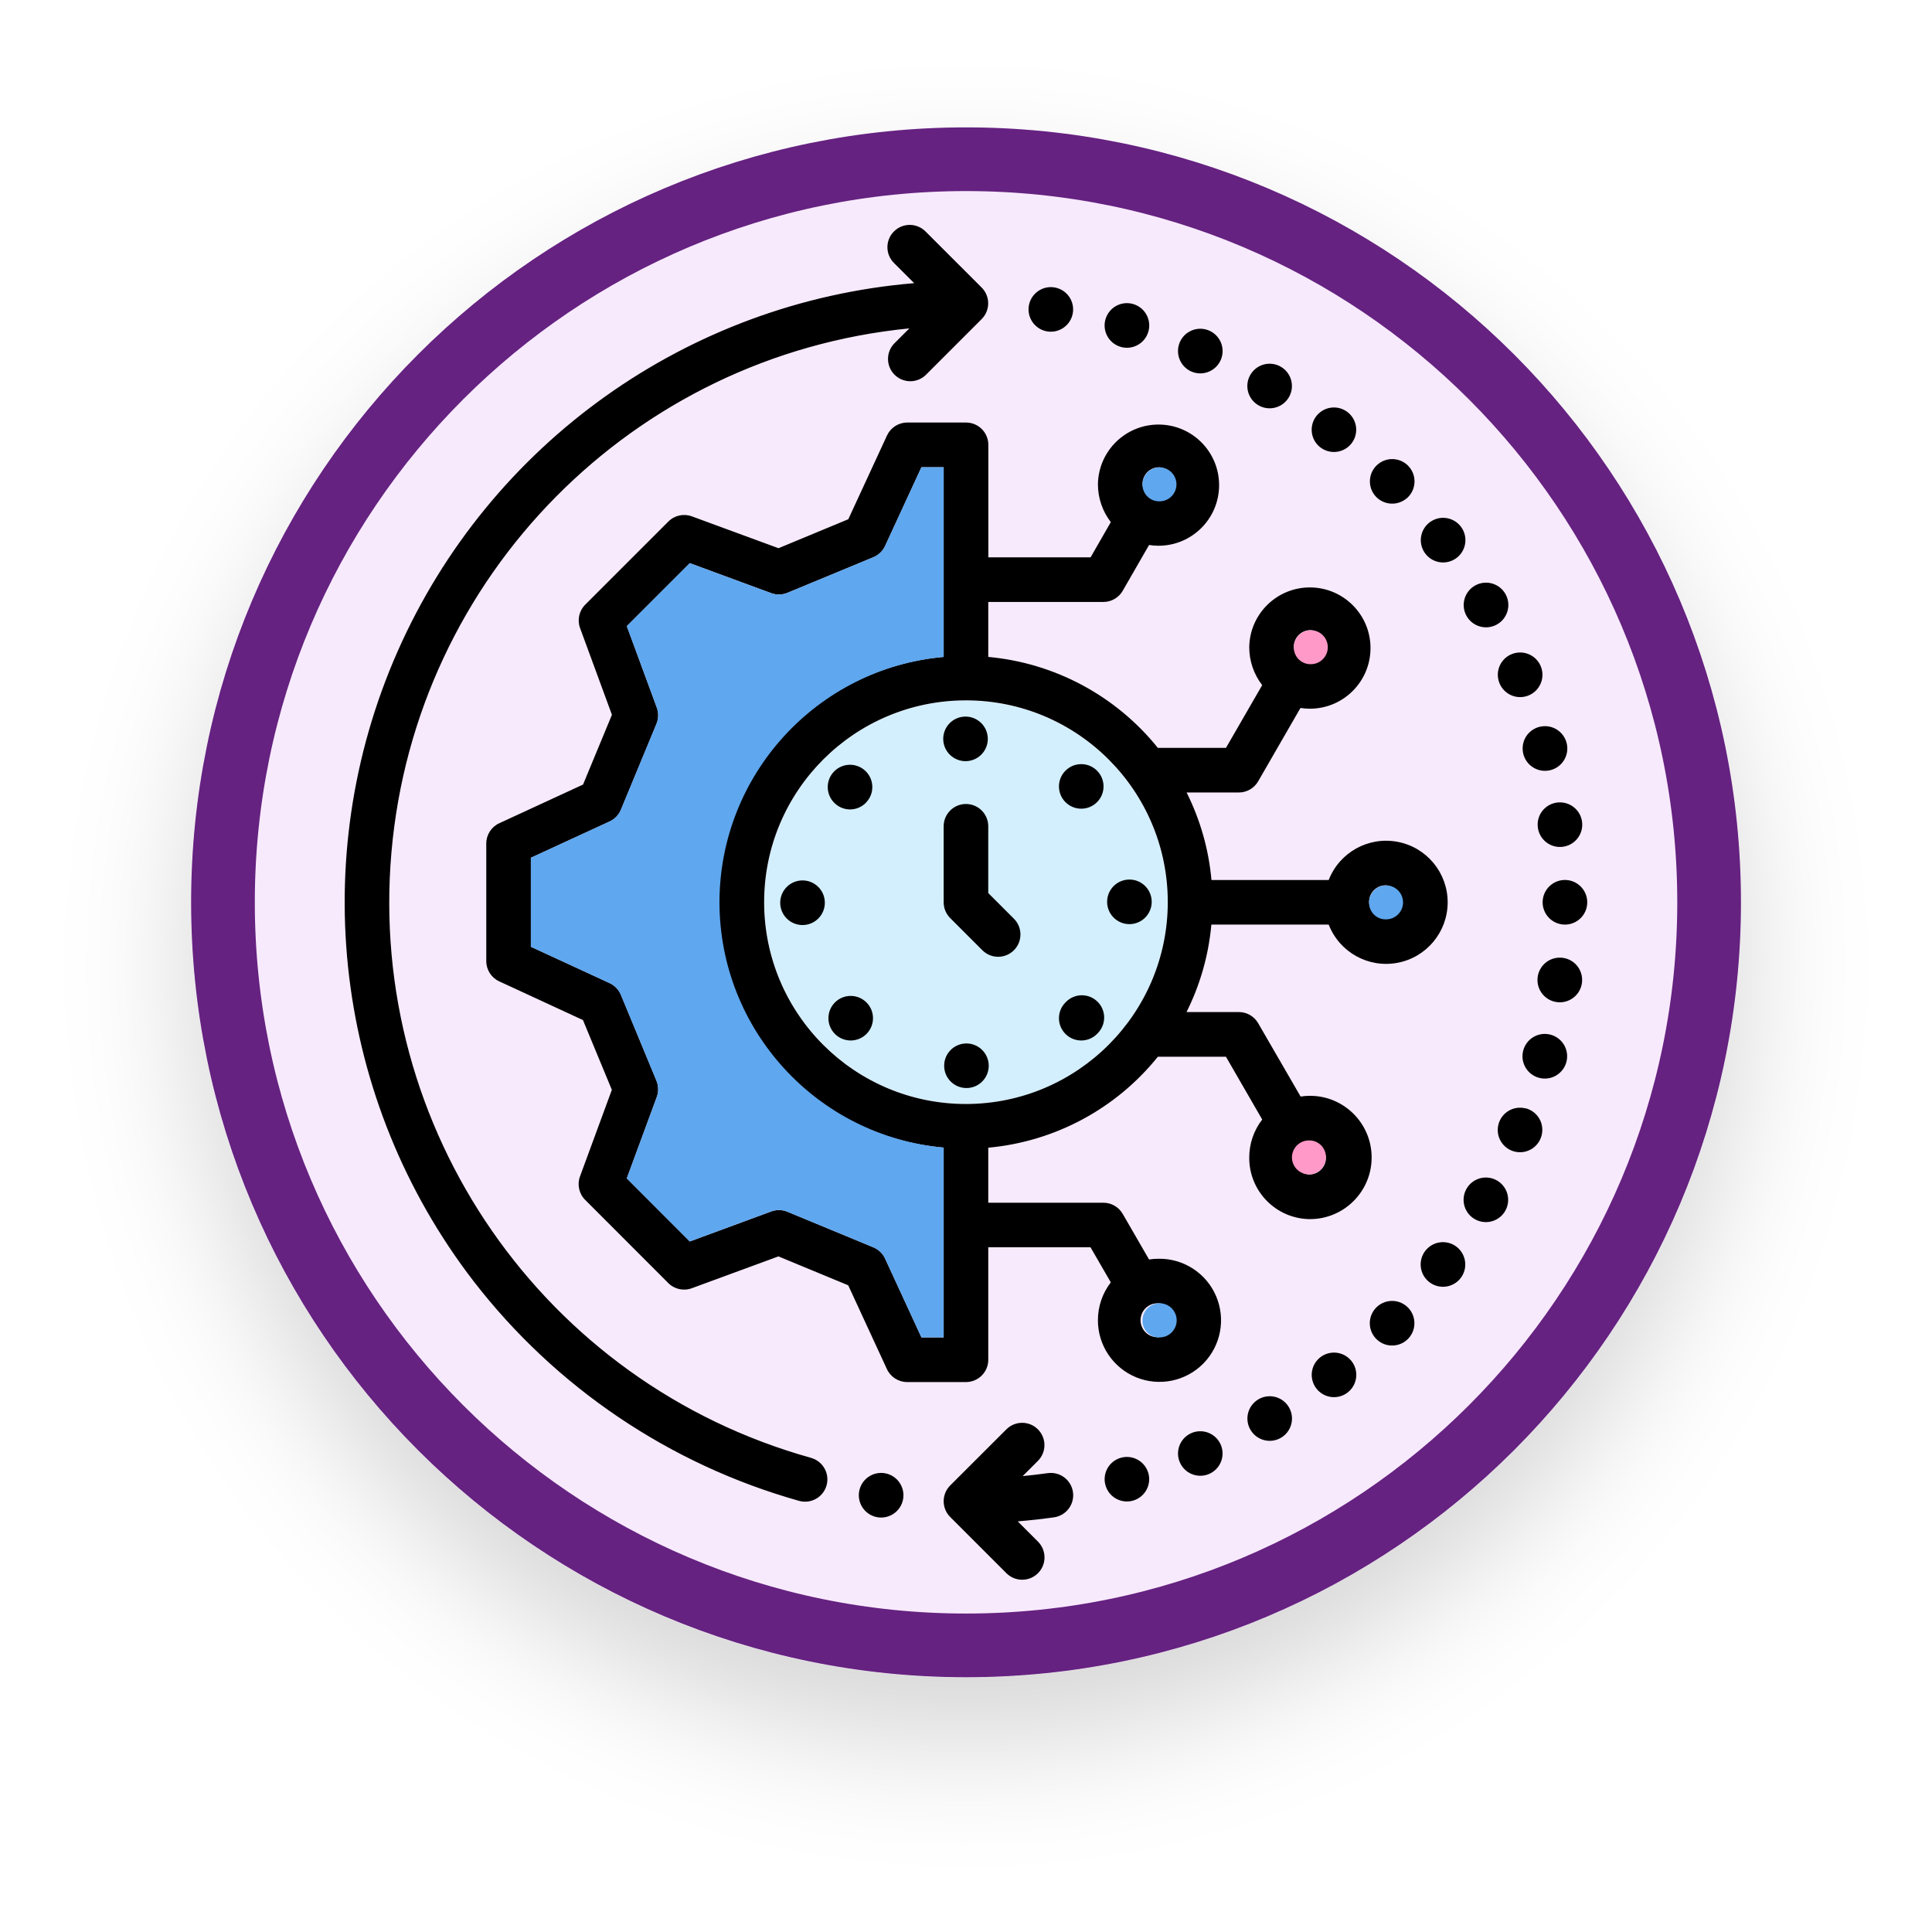
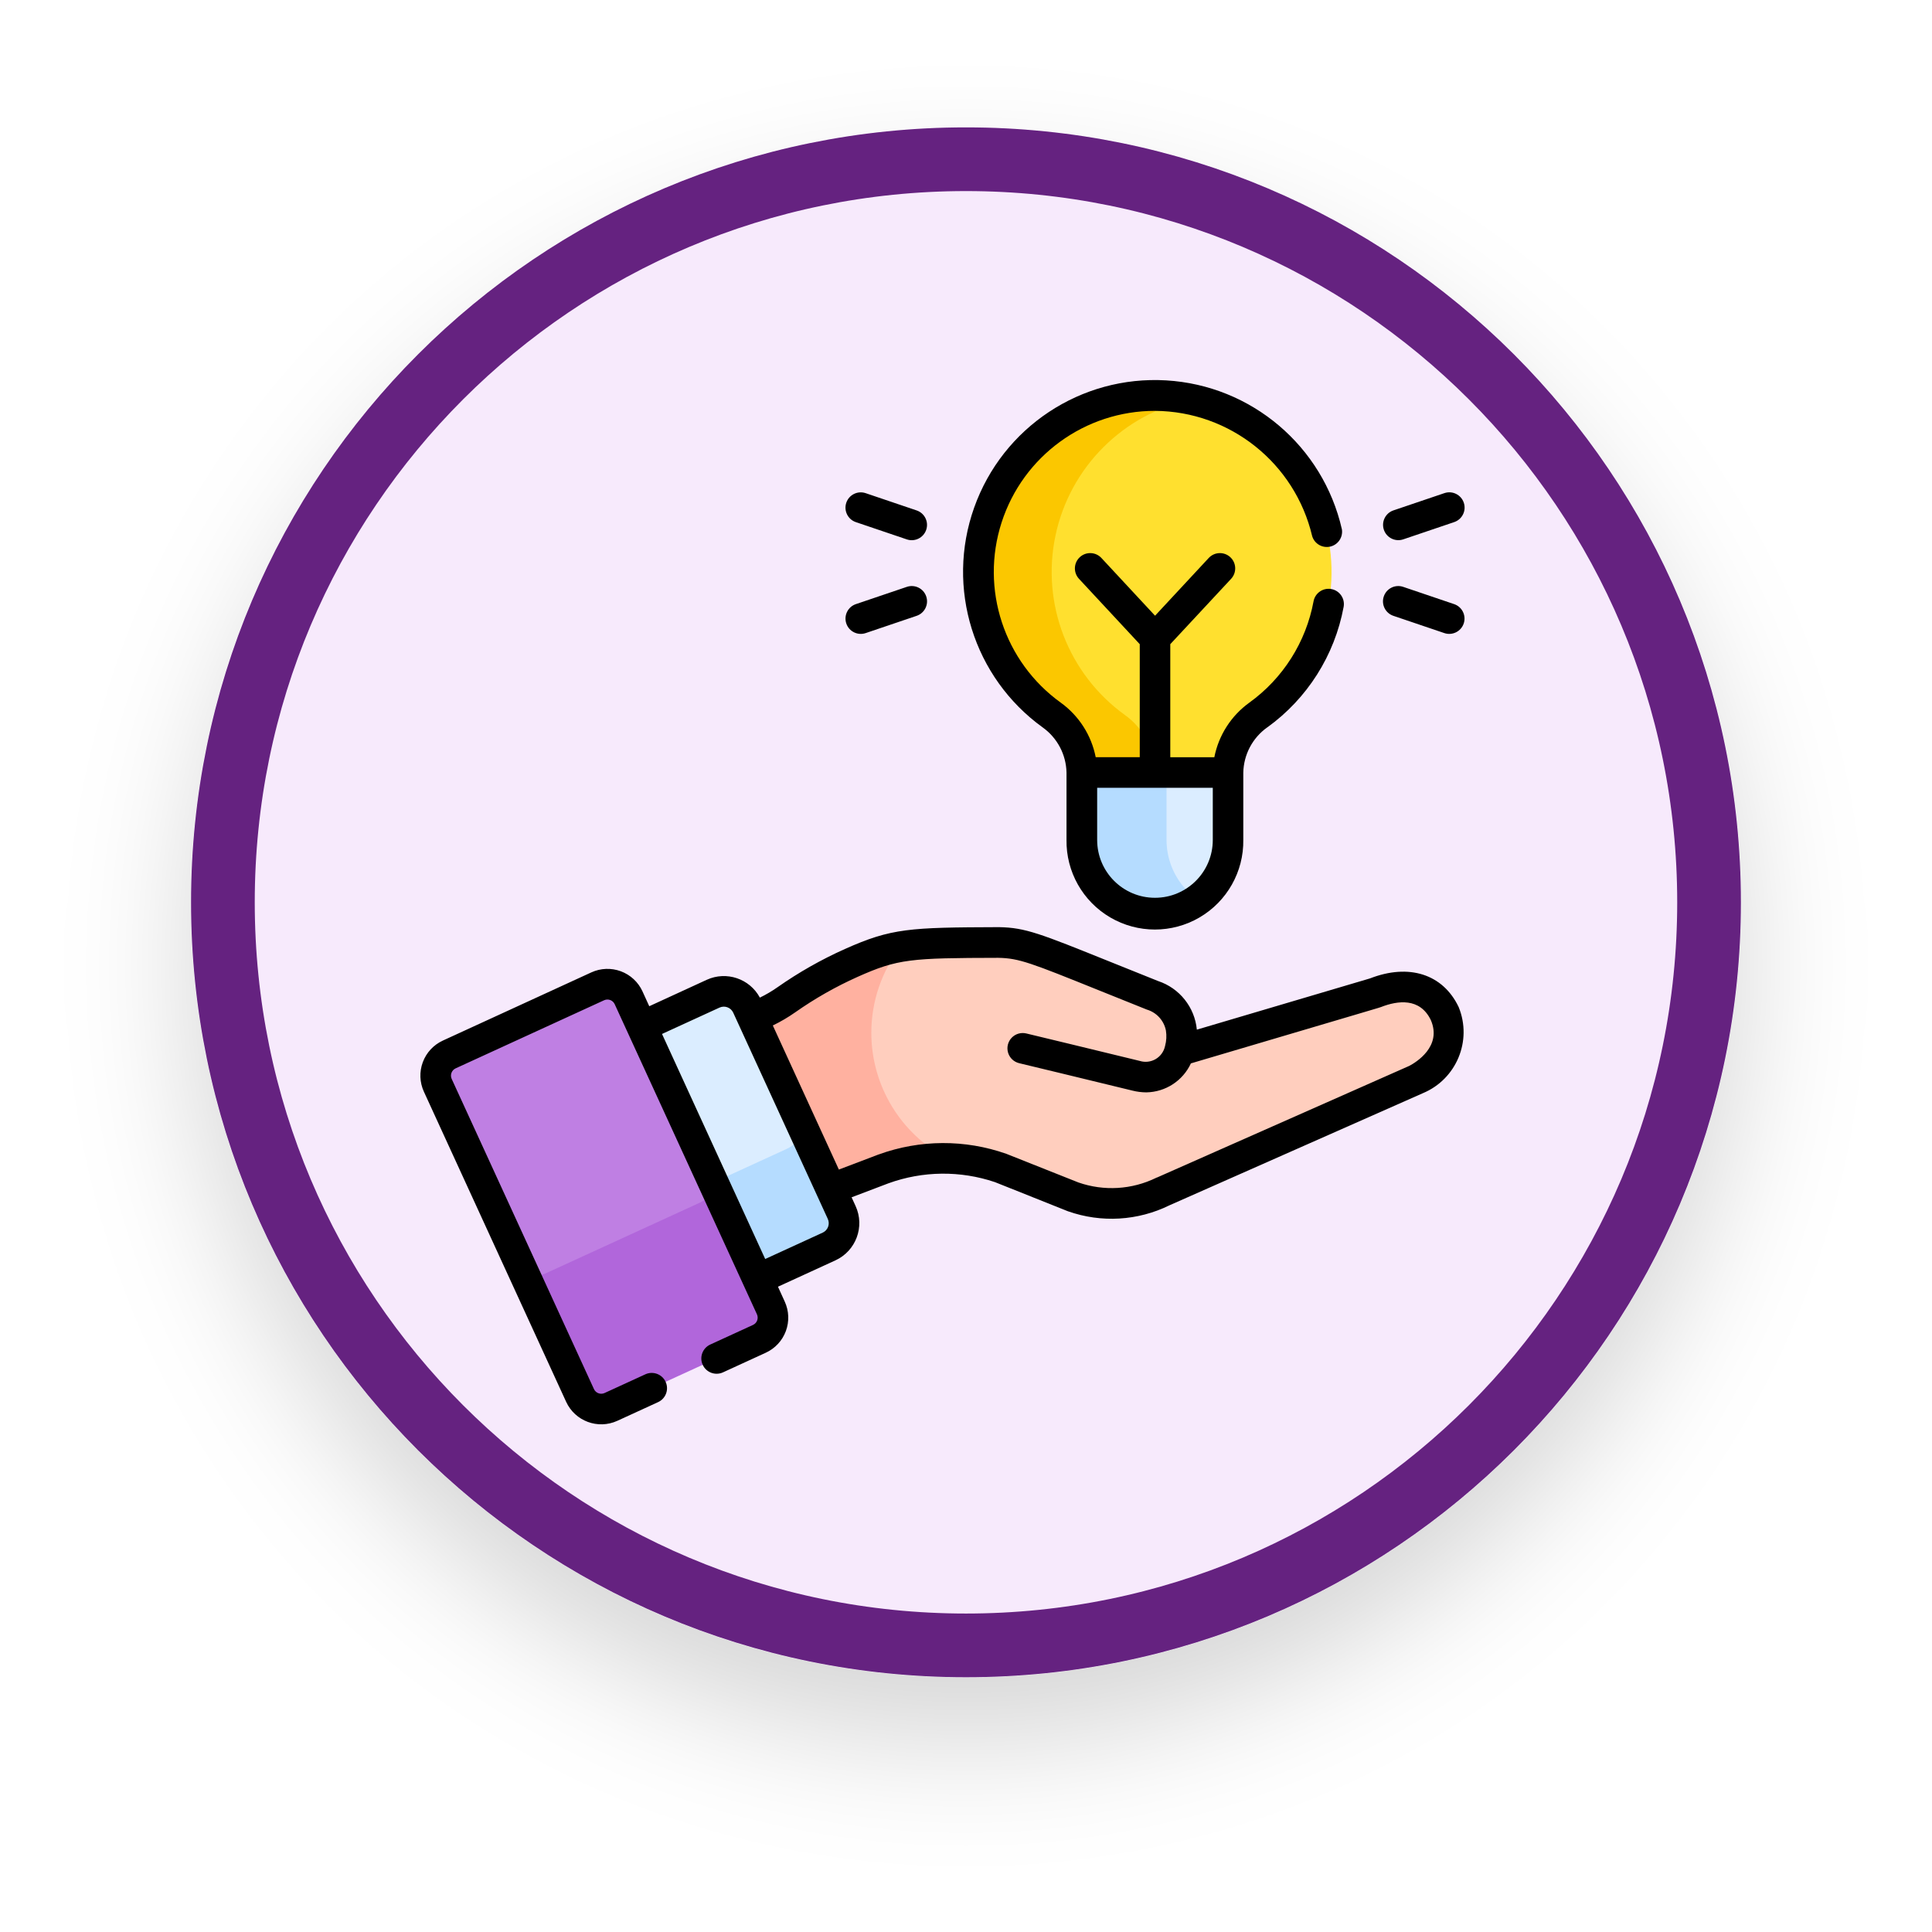
<svg xmlns="http://www.w3.org/2000/svg" width="91" height="91" viewBox="0 0 91 91">
  <defs>
    <filter id="Ellipse_11513" x="0" y="0" width="91" height="91" filterUnits="userSpaceOnUse">
      <feOffset dy="3" input="SourceAlpha" />
      <feGaussianBlur stdDeviation="3" result="blur" />
      <feFlood flood-opacity="0.161" />
      <feComposite operator="in" in2="blur" />
      <feComposite in="SourceGraphic" />
    </filter>
  </defs>
-   <g id="Group_1144320" data-name="Group 1144320" transform="translate(-912 -725)">
-     <g id="Group_1143813" data-name="Group 1143813" transform="translate(0 -199)">
-       <g id="Group_1143702" data-name="Group 1143702" transform="translate(920.972 930)">
-         <g id="Group_1143465" data-name="Group 1143465">
-           <g transform="matrix(1, 0, 0, 1, -8.97, -6)" filter="url(#Ellipse_11513)">
-             <g id="Ellipse_11513-2" data-name="Ellipse 11513" transform="translate(9 6)" fill="#f7eafc" stroke="#652180" stroke-width="3">
-               <circle cx="36.5" cy="36.5" r="36.5" stroke="none" />
-               <circle cx="36.5" cy="36.5" r="35" fill="none" />
+   <g id="Group_1146652" data-name="Group 1146652" transform="translate(-597 -661)">
+     <g id="Group_1145615" data-name="Group 1145615">
+       <g id="Group_1144318" data-name="Group 1144318" transform="translate(0 -64)">
+         <g id="Group_1143812" data-name="Group 1143812" transform="translate(0 -199)">
+           <g id="Group_1143703" data-name="Group 1143703" transform="translate(605.919 930)">
+             <g id="Group_1143465" data-name="Group 1143465">
+               <g transform="matrix(1, 0, 0, 1, -8.92, -6)" filter="url(#Ellipse_11513)">
+                 <g id="Ellipse_11513-2" data-name="Ellipse 11513" transform="translate(9 6)" fill="#f7eafc" stroke="#652180" stroke-width="3">
+                   <circle cx="36.5" cy="36.5" r="36.5" stroke="none" />
+                   <circle cx="36.5" cy="36.5" r="35" fill="none" />
+                 </g>
+               </g>
            </g>
          </g>
        </g>
      </g>
-     </g>
-     <g id="future-technology_12444074" transform="translate(895.091 722.593)">
-       <path id="Path_978935" data-name="Path 978935" d="M193.1,183.607a9.5,9.5,0,1,0,9.506,9.506A9.516,9.516,0,0,0,193.1,183.607Z" transform="translate(-130.695 -148.205)" fill="#d3effd" />
-       <path id="Path_978936" data-name="Path 978936" d="M59.422,73.125a1.051,1.051,0,1,1-.718-1.3A1.054,1.054,0,0,1,59.422,73.125Zm6.689-55.136a1.05,1.05,0,1,0-.715-1.3,1.052,1.052,0,0,0,.715,1.3Zm-11,53.085a27.165,27.165,0,0,1,4.63-53.2l-.722.722A1.05,1.05,0,0,0,60.5,20.083l2.646-2.646a1.05,1.05,0,0,0,0-1.486L60.5,13.307a1.05,1.05,0,1,0-1.484,1.487l.952.95a29.265,29.265,0,0,0-20.752,47.01A29.45,29.45,0,0,0,54.548,73.1a1.05,1.05,0,0,0,.563-2.024Zm11.146.72c-.391.056-.784.1-1.179.14l.718-.717a1.05,1.05,0,0,0-1.485-1.486l-2.646,2.643a1.051,1.051,0,0,0,0,1.486l2.646,2.646A1.05,1.05,0,0,0,65.8,75.021l-.955-.955q.86-.071,1.712-.191a1.05,1.05,0,0,0-.3-2.08Zm-2.8-27.322V41.326a1.05,1.05,0,1,0-2.1,0v3.581a1.051,1.051,0,0,0,.308.743l1.515,1.515a1.05,1.05,0,1,0,1.486-1.485l-1.207-1.207ZM78.606,59.83a2.884,2.884,0,0,1-2.856-2.9,2.92,2.92,0,0,1,.611-1.792l-1.708-2.957H71.446a11.6,11.6,0,0,1-7.988,4.284v2.592H68.88a1.051,1.051,0,0,1,.91.525l1.241,2.149a2.8,2.8,0,0,1,.443-.035,2.9,2.9,0,1,1-2.852,2.9,2.922,2.922,0,0,1,.607-1.788l-.956-1.654H63.458v5.3a1.05,1.05,0,0,1-1.05,1.05H59.638a1.051,1.051,0,0,1-.954-.61l-1.823-3.948-3.287-1.361-4.081,1.5a1.05,1.05,0,0,1-1.106-.243l-3.916-3.919a1.05,1.05,0,0,1-.243-1.106l1.5-4.077-1.361-3.287L40.423,48.63a1.05,1.05,0,0,1-.61-.954V42.138a1.05,1.05,0,0,1,.61-.954l3.948-1.823,1.361-3.287-1.5-4.081a1.05,1.05,0,0,1,.243-1.106l3.916-3.916a1.05,1.05,0,0,1,1.106-.243l4.081,1.5,3.287-1.364,1.823-3.945a1.05,1.05,0,0,1,.954-.61h2.769a1.05,1.05,0,0,1,1.05,1.05v5.3h4.816L69.23,27a2.922,2.922,0,0,1-.607-1.788,2.854,2.854,0,1,1,2.852,2.9,2.819,2.819,0,0,1-.443-.035L69.79,30.235a1.05,1.05,0,0,1-.91.525H63.458v2.589a11.6,11.6,0,0,1,7.987,4.284h3.209l1.706-2.955a2.92,2.92,0,0,1-.61-1.79,2.856,2.856,0,1,1,2.856,2.9,2.8,2.8,0,0,1-.443-.035L76.17,39.209a1.05,1.05,0,0,1-.91.525H72.8a11.516,11.516,0,0,1,1.171,4.123h5.522a2.9,2.9,0,1,1,0,2.1H73.966a11.51,11.51,0,0,1-1.17,4.119H75.26a1.05,1.05,0,0,1,.91.525l2,3.455a2.81,2.81,0,0,1,.441-.035,2.9,2.9,0,0,1,0,5.808Zm-.755-26.942a.756.756,0,1,0,.755-.8A.781.781,0,0,0,77.851,32.888Zm-7.128-7.671a.755.755,0,1,0,.751-.8A.779.779,0,0,0,70.724,25.217Zm.751,38.577a.8.8,0,1,0,.755.8A.779.779,0,0,0,71.475,63.794Zm9.92-18.887a.755.755,0,1,0,.755-.8A.781.781,0,0,0,81.395,44.907ZM61.357,65.4V56.462a11.6,11.6,0,0,1,0-23.113V24.414H60.31L58.6,28.122a1.05,1.05,0,0,1-.551.53L54,30.33a1.05,1.05,0,0,1-.766.015L49.4,28.933,46.433,31.9l1.413,3.836a1.051,1.051,0,0,1-.015.765l-1.675,4.046a1.051,1.051,0,0,1-.53.552L41.914,42.81V47l3.711,1.713a1.05,1.05,0,0,1,.53.552l1.675,4.046a1.049,1.049,0,0,1,.015.765l-1.413,3.833L49.4,60.881l3.836-1.413a1.049,1.049,0,0,1,.765.015l4.046,1.675a1.051,1.051,0,0,1,.552.53L60.31,65.4h1.047ZM71.913,44.907a9.506,9.506,0,1,0-9.506,9.5,9.516,9.516,0,0,0,9.506-9.5Zm7.448,12.019a.756.756,0,1,0-.755.8A.781.781,0,0,0,79.361,56.926ZM62.389,38.259a1.05,1.05,0,1,0-1.053-1.05A1.053,1.053,0,0,0,62.389,38.259Zm-4.7,1.962a1.05,1.05,0,1,0-1.485,0A1.045,1.045,0,0,0,57.692,40.221ZM54.71,43.876a1.051,1.051,0,1,0,1.05,1.05A1.051,1.051,0,0,0,54.71,43.876Zm1.526,5.747a1.05,1.05,0,1,0,1.485,0A1.051,1.051,0,0,0,56.236,49.623Zm6.194,1.932a1.05,1.05,0,1,0,1.05,1.05A1.052,1.052,0,0,0,62.43,51.555Zm4.694-1.962-.013.015-.016.015a1.05,1.05,0,0,0,1.485,1.485l.014-.016.015-.014a1.05,1.05,0,0,0-1.485-1.485Zm2.982-5.758a1.05,1.05,0,1,0,1.05,1.05A1.048,1.048,0,0,0,70.105,43.835Zm-1.526-3.644a1.05,1.05,0,1,0-1.485,0A1.051,1.051,0,0,0,68.579,40.191Zm22.188,3.674a1.051,1.051,0,1,0,.893,1.187,1.053,1.053,0,0,0-.893-1.187Zm-1.433-2.624A1.05,1.05,0,1,0,90.391,40.2a1.046,1.046,0,0,0-1.057,1.038Zm-.7-3.454a1.052,1.052,0,1,0,.916-1.169,1.048,1.048,0,0,0-.916,1.169Zm-1.143-3.335a1.051,1.051,0,1,0,.759-1.28,1.047,1.047,0,0,0-.759,1.28Zm-1.567-3.16a1.052,1.052,0,1,0,.588-1.366,1.054,1.054,0,0,0-.588,1.366Zm-.529-2.527a1.051,1.051,0,1,0-1.433-.406,1.05,1.05,0,0,0,1.433.406Zm-2.285-2.84a1.051,1.051,0,1,0-1.47-.216A1.051,1.051,0,0,0,83.107,25.924ZM80.471,23.4a1.049,1.049,0,1,0-1.485-.022,1.052,1.052,0,0,0,1.485.022ZM76.06,21.413a1.05,1.05,0,1,0-.171-1.478,1.048,1.048,0,0,0,.171,1.478ZM72.9,19.842a1.051,1.051,0,1,0-.357-1.44A1.056,1.056,0,0,0,72.9,19.842ZM69.569,18.7a1.051,1.051,0,1,0-.543-1.385A1.05,1.05,0,0,0,69.569,18.7Zm20.8,28.813a1.052,1.052,0,1,0,1.061,1.042,1.049,1.049,0,0,0-1.061-1.042Zm-.573,3.6a1.052,1.052,0,1,0,.92,1.173,1.053,1.053,0,0,0-.92-1.173Zm-1.035,3.5a1.049,1.049,0,1,0,.759,1.277A1.048,1.048,0,0,0,88.764,54.607Zm-1.478,3.331a1.05,1.05,0,1,0,.588,1.366,1.051,1.051,0,0,0-.588-1.366ZM85.392,61.05a1.051,1.051,0,1,0,.4,1.429,1.053,1.053,0,0,0-.4-1.429Zm-2.285,2.84a1.051,1.051,0,1,0,.216,1.47A1.051,1.051,0,0,0,83.107,63.89Zm-4.12,2.546a1.05,1.05,0,1,0,1.485-.026,1.052,1.052,0,0,0-1.485.026ZM76.061,68.4a1.05,1.05,0,1,0,1.474.168,1.049,1.049,0,0,0-1.474-.168ZM72.9,69.972a1.049,1.049,0,1,0,1.444.357A1.051,1.051,0,0,0,72.9,69.972Zm-3.331,1.146a1.049,1.049,0,1,0,1.381.543A1.05,1.05,0,0,0,69.569,71.118Z" fill-rule="evenodd" />
-       <path id="Path_978937" data-name="Path 978937" d="M374.365,341.417a.8.8,0,1,0,.755.8A.781.781,0,0,0,374.365,341.417Z" transform="translate(-295.759 -285.294)" fill="#ff99c7" />
-       <path id="Path_978938" data-name="Path 978938" d="M374.365,159.955a.8.8,0,1,0-.755-.8A.781.781,0,0,0,374.365,159.955Z" transform="translate(-295.759 -126.264)" fill="#ff99c7" />
-       <g id="Group_1144319" data-name="Group 1144319" transform="translate(41.914 24.414)">
-         <path id="Path_978939" data-name="Path 978939" d="M401.352,251.489a.8.8,0,1,0-.755-.8A.779.779,0,0,0,401.352,251.489Z" transform="translate(-361.116 -230.193)" fill="#5fa7ee" />
-         <path id="Path_978940" data-name="Path 978940" d="M320.076,101.531a.8.8,0,1,0-.751-.8A.781.781,0,0,0,320.076,101.531Z" transform="translate(-290.516 -99.925)" fill="#5fa7ee" />
-         <path id="Path_978941" data-name="Path 978941" d="M108.8,120.418A11.622,11.622,0,0,1,119.36,108.86V99.925h-1.047l-1.713,3.708a1.05,1.05,0,0,1-.551.53L112,105.841a1.05,1.05,0,0,1-.765.015l-3.836-1.413-2.965,2.965,1.413,3.836a1.051,1.051,0,0,1-.015.765l-1.675,4.046a1.051,1.051,0,0,1-.53.552l-3.711,1.713v4.194l3.711,1.713a1.05,1.05,0,0,1,.53.552l1.675,4.046a1.049,1.049,0,0,1,.015.765l-1.413,3.833,2.966,2.968,3.836-1.413a1.049,1.049,0,0,1,.765.015l4.046,1.675a1.051,1.051,0,0,1,.552.53l1.713,3.711h1.047v-8.939A11.62,11.62,0,0,1,108.8,120.418Z" transform="translate(-99.917 -99.925)" fill="#5fa7ee" />
-         <path id="Path_978942" data-name="Path 978942" d="M320.076,401.446a.805.805,0,1,0-.751-.8A.781.781,0,0,0,320.076,401.446Z" transform="translate(-290.516 -360.46)" fill="#5fa7ee" />
+       <g id="idea" transform="translate(616.801 678.888)">
+         <g id="Group_1145613" data-name="Group 1145613" transform="translate(0.721 0.744)">
+           <path id="Path_979760" data-name="Path 979760" d="M306.345,9.41H305.6l-2.081.846-2.667,1.729-1.591,3.074-.544,2.465,1.929,4.89,2.377,2.641,1.465,1.081v1.3h2.937l.646-.425a3.388,3.388,0,0,1,1.42-2.737A8.306,8.306,0,0,0,306.345,9.41Z" transform="translate(-270.742 -9.229)" fill="#ffe02f" />
+           <path id="Path_979761" data-name="Path 979761" d="M243.319,279.032c-.941-1.966-3.108-1.037-3.29-.969l-8.817,2.608a.238.238,0,0,1-.3-.257,2,2,0,0,0-1.356-2.242c-5.286-2.11-5.916-2.467-7.254-2.488h0a30.247,30.247,0,0,0-4.606.2l-1.15.557-.744,3.194.264,2.641,1.8,2.881,2.021.7a6.818,6.818,0,0,1,2.518.45l3.411,1.362a5.453,5.453,0,0,0,4.236-.254h0l11.908-5.268C242.318,281.966,244.131,280.879,243.319,279.032Z" transform="translate(-195.791 -249.929)" fill="#ffcebe" />
+           <g id="Group_1145612" data-name="Group 1145612" transform="translate(14.715 25.954)">
+             <path id="Path_979762" data-name="Path 979762" d="M166.516,281.809a6.649,6.649,0,0,1,1.38-4.065,9.233,9.233,0,0,0-2.333.77,18.33,18.33,0,0,0-3.053,1.737,6.7,6.7,0,0,1-1.6.831l-.195.758,3.074,7.011.825.306,2.472-.938a9.744,9.744,0,0,1,3.007-.5A6.678,6.678,0,0,1,166.516,281.809Z" transform="translate(-160.712 -277.744)" fill="#ffb1a0" />
+           </g>
+           <path id="Path_979763" data-name="Path 979763" d="M112.562,307.387l.425-.648v-.561l-2.639-5.753a1.208,1.208,0,0,0-1.6-.594l-3.363,1.543-.337,1.022,3.186,6.846Z" transform="translate(-95.678 -271.655)" fill="#dbedff" />
+           <path id="Path_979764" data-name="Path 979764" d="M142.373,370.909l-1.815-3.957a1.375,1.375,0,0,1-.77.958l-3.839,1.761-.4-.207,1.9,4.093.963.5,3.363-1.543A1.208,1.208,0,0,0,142.373,370.909Z" transform="translate(-123.249 -332.43)" fill="#b5dcff" />
+           <path id="Path_979765" data-name="Path 979765" d="M282,25.31a3.388,3.388,0,0,0-1.42-2.737,8.306,8.306,0,0,1,3.141-14.867,8.308,8.308,0,0,0-6.585,14.867,3.388,3.388,0,0,1,1.42,2.737l.3.425H282.3Z" transform="translate(-248.115 -7.525)" fill="#fbc700" />
+           <path id="Path_979766" data-name="Path 979766" d="M12.089,310.1l.864-.171,7.335-3.38.339-.378-.025-.586-4.01-8.742a1.1,1.1,0,0,0-1.454-.54l-6.992,3.207a1.1,1.1,0,0,0-.54,1.454l4.033,8.794Z" transform="translate(-7.507 -268.478)" fill="#bf7fe3" />
+           <path id="Path_979767" data-name="Path 979767" d="M62.193,399.749l-2.69-5.865a1.135,1.135,0,0,1-.655.907L51.6,398.115a1.136,1.136,0,0,1-1.059-.059l2.666,5.814a1.1,1.1,0,0,0,1.454.54l6.992-3.207A1.1,1.1,0,0,0,62.193,399.749Z" transform="translate(-46.408 -356.775)" fill="#b166db" />
+           <path id="Path_979768" data-name="Path 979768" d="M364.222,192.362l-.177.426v3.93l1.121,1.625h.508a3.438,3.438,0,0,0,1.45-2.807v-3.142c0-.011,0-.021,0-.032h-2.9Z" transform="translate(-329.8 -174.609)" fill="#dbedff" />
+           <path id="Path_979769" data-name="Path 979769" d="M328.379,195.537v-3.142c0-.011,0-.021,0-.032h-3.986c0,.011,0,.021,0,.032v3.142a3.442,3.442,0,0,0,5.436,2.807A3.438,3.438,0,0,1,328.379,195.537Z" transform="translate(-293.956 -174.61)" fill="#b5dcff" />
+         </g>
+         <g id="Group_1145614" data-name="Group 1145614" transform="translate(0 0.024)">
+           <path id="Path_979770" data-name="Path 979770" d="M48.9,271.94c-.738-1.542-2.337-2.055-4.173-1.34l-8.155,2.413a2.679,2.679,0,0,0-1.823-2.289c-.875-.349-1.622-.65-2.266-.91-3.291-1.326-3.988-1.607-5.227-1.629h-.031c-4.18.014-5.036.048-7.231,1.03a19.1,19.1,0,0,0-3.173,1.8,6.016,6.016,0,0,1-.831.489,1.929,1.929,0,0,0-2.5-.84L10.78,271.91l-.319-.7a1.816,1.816,0,0,0-2.409-.894L1.06,273.527a1.816,1.816,0,0,0-.894,2.41l6.7,14.607a1.82,1.82,0,0,0,2.409.894l1.921-.881a.72.72,0,1,0-.6-1.31l-1.921.881a.377.377,0,0,1-.5-.185l-6.7-14.607a.377.377,0,0,1,.185-.5l6.992-3.207a.376.376,0,0,1,.5.185l6.7,14.607a.377.377,0,0,1-.185.5l-2.014.924a.72.72,0,0,0,.6,1.31l2.014-.924a1.816,1.816,0,0,0,.894-2.41l-.319-.7,2.708-1.242a1.931,1.931,0,0,0,.949-2.557l-.189-.412,1.735-.659a7.6,7.6,0,0,1,5.018-.056l3.411,1.362.032.012a6.175,6.175,0,0,0,4.78-.284c.028-.013,11.9-5.264,11.929-5.278a3.117,3.117,0,0,0,1.692-4.051l-.01-.021ZM18.949,282.574l-2.708,1.242-4.86-10.6,2.708-1.242a.487.487,0,0,1,.646.24l4.453,9.71A.487.487,0,0,1,18.949,282.574Zm27.626-7.853L34.7,279.976l-.01,0-.036.017a4.766,4.766,0,0,1-3.657.219L27.6,278.862a8.927,8.927,0,0,0-6.015.03l-.032.011-1.842.7L16.6,272.816a7.458,7.458,0,0,0,1.053-.618,17.655,17.655,0,0,1,2.933-1.668c1.91-.855,2.513-.891,6.631-.9h0c.982.016,1.554.246,4.728,1.525.645.26,1.394.562,2.27.912a1.291,1.291,0,0,1,.9.986,1.723,1.723,0,0,1-.039.725l0,.006-.005.015a.933.933,0,0,1-1.187.687c-1.568-.384-5.3-1.284-5.342-1.293a.72.72,0,1,0-.337,1.4c.038.009,3.771.908,5.337,1.292a2.728,2.728,0,0,0,.65.082,2.357,2.357,0,0,0,2.1-1.365c9.2-2.723,8.866-2.62,8.951-2.653.788-.308,1.833-.451,2.348.608C48.138,273.81,46.88,274.561,46.576,274.721Z" transform="translate(0 -242.427)" />
+           <path id="Path_979771" data-name="Path 979771" d="M473,57.2l2.4-.813a.72.72,0,0,0-.463-1.364l-2.4.813A.72.72,0,1,0,473,57.2Z" transform="translate(-426.705 -49.708)" />
+           <path id="Path_979772" data-name="Path 979772" d="M472.533,102.336l2.4.813a.72.72,0,0,0,.463-1.364l-2.4-.813a.72.72,0,0,0-.463,1.364Z" transform="translate(-426.705 -91.242)" />
+           <path id="Path_979773" data-name="Path 979773" d="M211.846,55.838l-2.4-.813a.72.72,0,1,0-.463,1.364l2.4.813a.72.72,0,0,0,.463-1.364Z" transform="translate(-188.472 -49.708)" />
+           <path id="Path_979774" data-name="Path 979774" d="M211.384,100.972l-2.4.813a.72.72,0,0,0,.463,1.364l2.4-.813a.72.72,0,0,0-.463-1.364Z" transform="translate(-188.472 -91.242)" />
+           <path id="Path_979775" data-name="Path 979775" d="M280.5,16.376a9.023,9.023,0,0,0,3.6-5.679.72.72,0,1,0-1.417-.262,7.588,7.588,0,0,1-3.028,4.775,4.157,4.157,0,0,0-1.645,2.568h-2.075V12.454L278.8,9.375a.72.72,0,0,0-1.055-.981l-2.527,2.719-2.527-2.719a.72.72,0,0,0-1.056.981l2.862,3.079v5.323h-2.075a4.158,4.158,0,0,0-1.644-2.568,7.587,7.587,0,0,1,4.44-13.745,7.661,7.661,0,0,1,7.4,5.9.72.72,0,0,0,1.4-.323,9.034,9.034,0,1,0-14.093,9.333,2.683,2.683,0,0,1,1.122,2.125s0,0,0,0,0,.024,0,.036v3.131a4.164,4.164,0,1,0,8.327,0V18.51s0,0,0-.005a2.682,2.682,0,0,1,1.122-2.129Zm-2.563,5.3a2.723,2.723,0,1,1-5.446,0V19.218h5.446v2.453Z" transform="translate(-240.614 -0.024)" />
+         </g>
      </g>
    </g>
  </g>
</svg>
